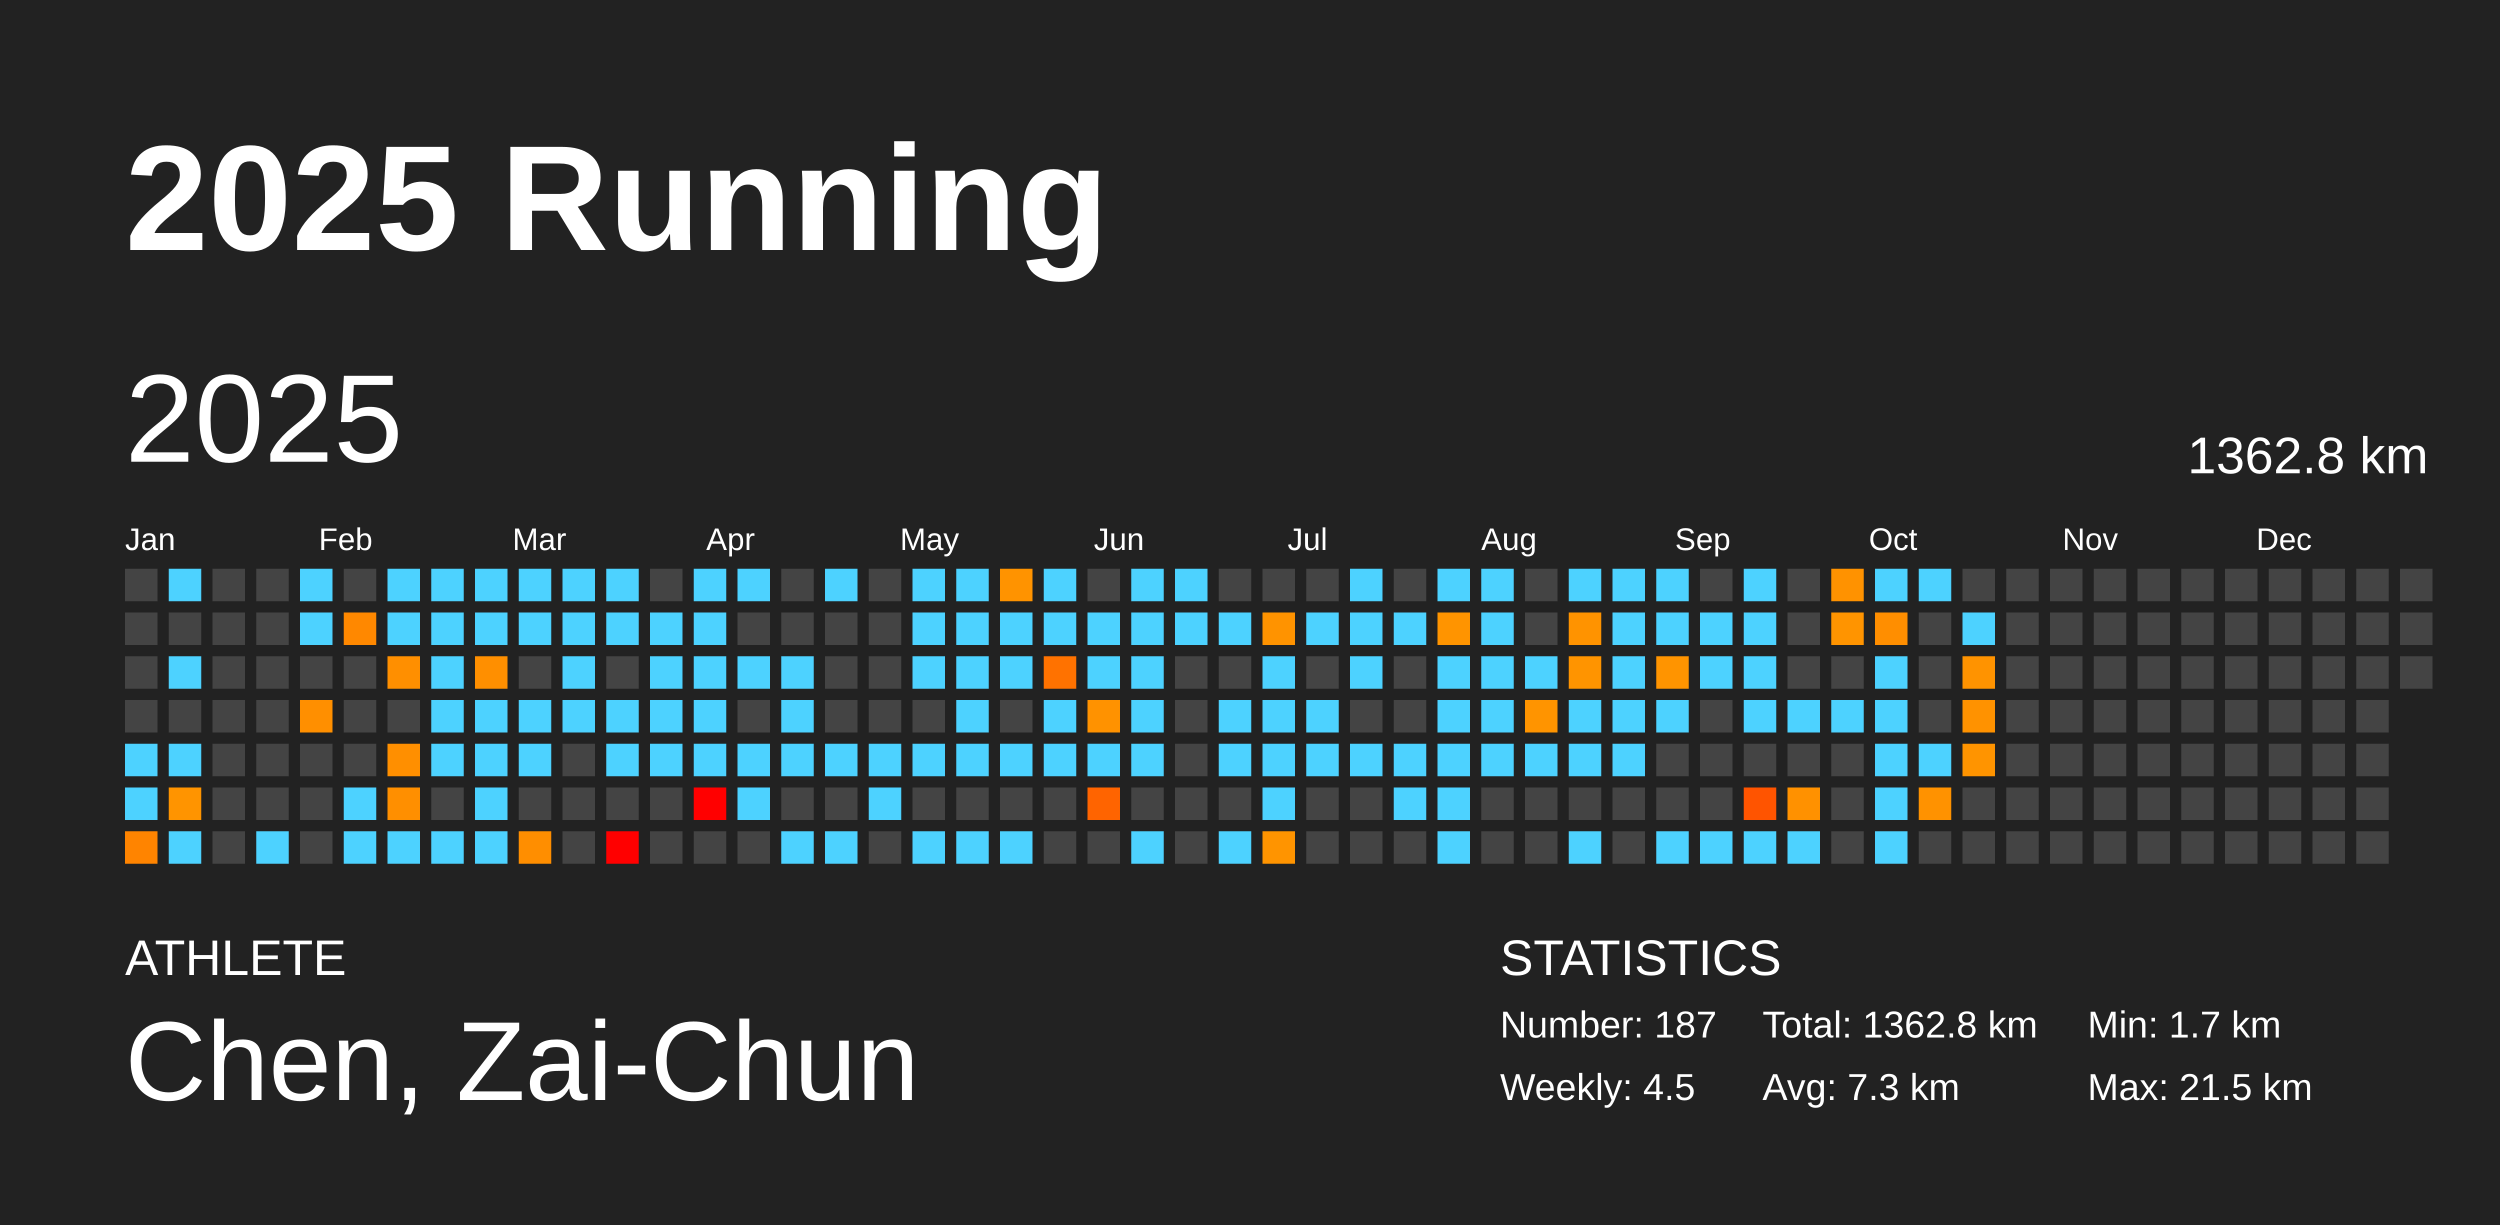
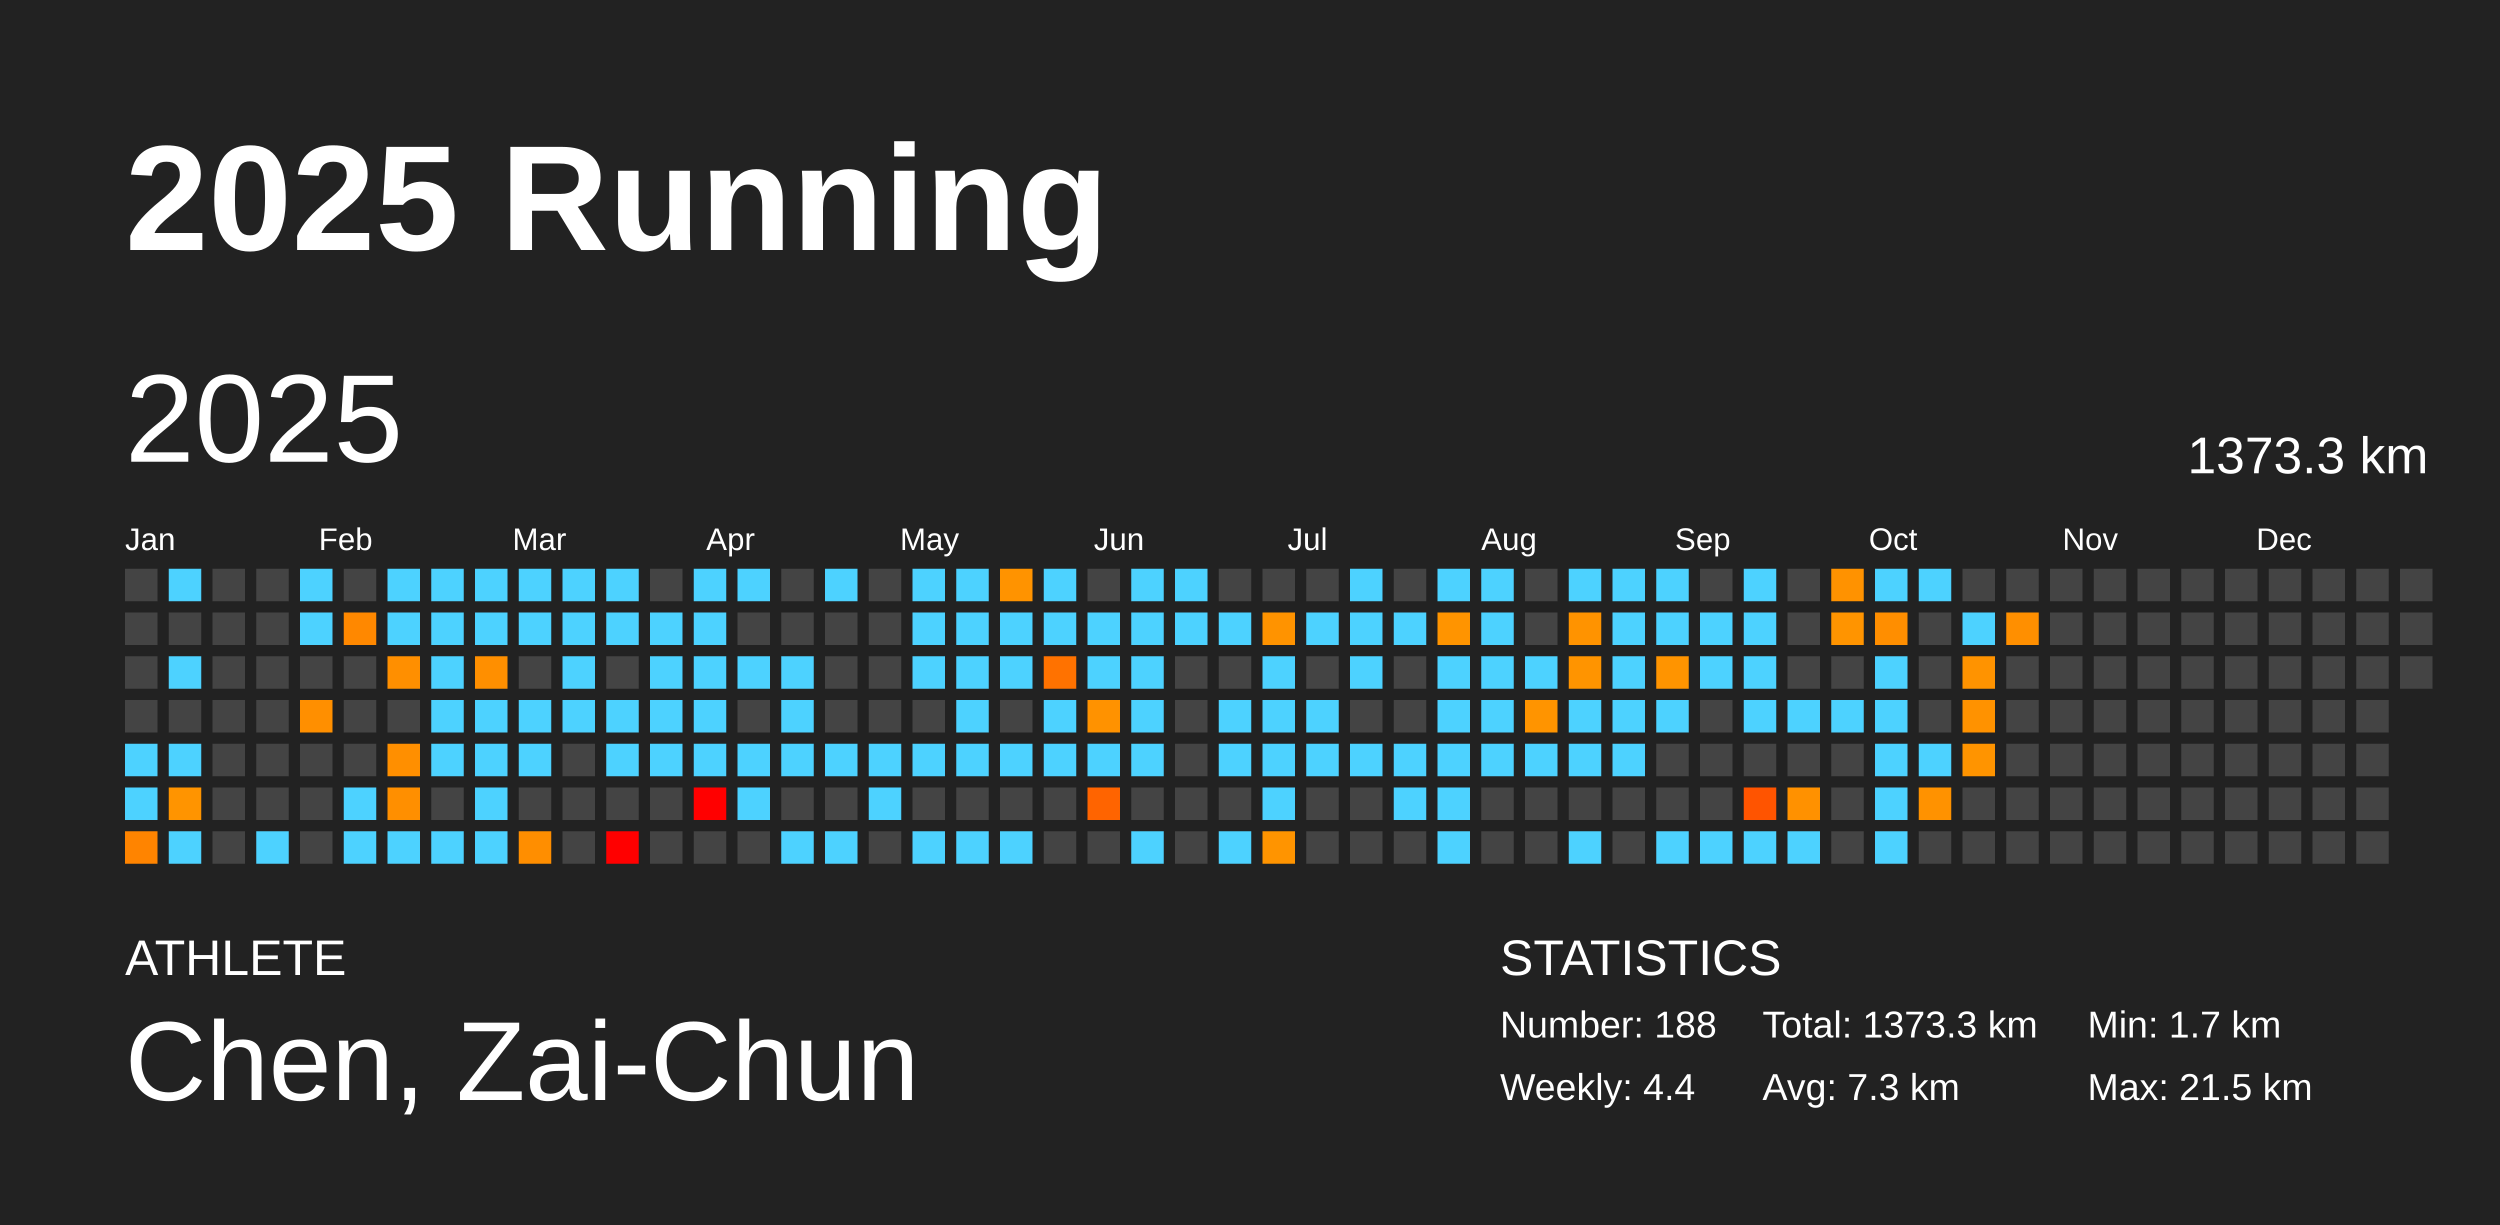
<svg xmlns="http://www.w3.org/2000/svg" baseProfile="full" height="98mm" version="1.1" viewBox="0,0,200,98" width="200mm">
  <defs />
  <rect fill="#222222" height="98" width="200" x="0" y="0" />
  <text fill="#FFFFFF" style="font-size:12px; font-family:Arial; font-weight:bold;" x="10" y="20">2025 Running</text>
  <text fill="#FFFFFF" style="font-size:4px; font-family:Arial" x="10" y="78">ATHLETE</text>
  <text fill="#FFFFFF" style="font-size:9px; font-family:Arial" x="10" y="88">Chen, Zai-Chun</text>
  <text fill="#FFFFFF" style="font-size:4px; font-family:Arial" x="120" y="78">STATISTICS</text>
-   <text fill="#FFFFFF" style="font-size:3px; font-family:Arial" x="120" y="83">Number: 187</text>
-   <text fill="#FFFFFF" style="font-size:3px; font-family:Arial" x="120" y="88">Weekly: 4.5</text>
-   <text fill="#FFFFFF" style="font-size:3px; font-family:Arial" x="141" y="83">Total: 1362.8 km</text>
+   <text fill="#FFFFFF" style="font-size:3px; font-family:Arial" x="120" y="83">Number: 188</text>
+   <text fill="#FFFFFF" style="font-size:3px; font-family:Arial" x="120" y="88">Weekly: 4.4</text>
+   <text fill="#FFFFFF" style="font-size:3px; font-family:Arial" x="141" y="83">Total: 1373.3 km</text>
  <text fill="#FFFFFF" style="font-size:3px; font-family:Arial" x="141" y="88">Avg: 7.3 km</text>
  <text fill="#FFFFFF" style="font-size:3px; font-family:Arial" x="167" y="83">Min: 1.7 km</text>
  <text fill="#FFFFFF" style="font-size:3px; font-family:Arial" x="167" y="88">Max: 21.5 km</text>
  <text dominant-baseline="hanging" fill="#FFFFFF" style="font-size:10.0px; font-family:Arial;" x="10" y="30">2025</text>
-   <text dominant-baseline="hanging" fill="#FFFFFF" style="font-size:4.125px; font-family:Arial;" x="175" y="35">1362.8 km</text>
+   <text dominant-baseline="hanging" fill="#FFFFFF" style="font-size:4.125px; font-family:Arial;" x="175" y="35">1373.3 km</text>
  <text fill="#FFFFFF" style="font-size:2.5px; font-family:Arial" x="10.0" y="44">Jan</text>
  <text fill="#FFFFFF" style="font-size:2.5px; font-family:Arial" x="25.5" y="44">Feb</text>
  <text fill="#FFFFFF" style="font-size:2.5px; font-family:Arial" x="41.0" y="44">Mar</text>
  <text fill="#FFFFFF" style="font-size:2.5px; font-family:Arial" x="56.5" y="44">Apr</text>
  <text fill="#FFFFFF" style="font-size:2.5px; font-family:Arial" x="72.0" y="44">May</text>
  <text fill="#FFFFFF" style="font-size:2.5px; font-family:Arial" x="87.5" y="44">Jun</text>
  <text fill="#FFFFFF" style="font-size:2.5px; font-family:Arial" x="103.0" y="44">Jul</text>
  <text fill="#FFFFFF" style="font-size:2.5px; font-family:Arial" x="118.5" y="44">Aug</text>
  <text fill="#FFFFFF" style="font-size:2.5px; font-family:Arial" x="134.0" y="44">Sep</text>
  <text fill="#FFFFFF" style="font-size:2.5px; font-family:Arial" x="149.5" y="44">Oct</text>
  <text fill="#FFFFFF" style="font-size:2.5px; font-family:Arial" x="165.0" y="44">Nov</text>
  <text fill="#FFFFFF" style="font-size:2.5px; font-family:Arial" x="180.5" y="44">Dec</text>
  <rect fill="#444444" height="2.6" width="2.6" x="10.0" y="45.5" />
  <rect fill="#444444" height="2.6" width="2.6" x="10.0" y="49.0" />
  <rect fill="#444444" height="2.6" width="2.6" x="10.0" y="52.5" />
  <rect fill="#444444" height="2.6" width="2.6" x="10.0" y="56.0" />
  <rect fill="#4dd2ff" height="2.6" width="2.6" x="10.0" y="59.5" />
  <rect fill="#4dd2ff" height="2.6" width="2.6" x="10.0" y="63.0" />
  <rect fill="#ff8400" height="2.6" width="2.6" x="10.0" y="66.5" />
  <rect fill="#4dd2ff" height="2.6" width="2.6" x="13.5" y="45.5" />
  <rect fill="#444444" height="2.6" width="2.6" x="13.5" y="49.0" />
  <rect fill="#4dd2ff" height="2.6" width="2.6" x="13.5" y="52.5" />
  <rect fill="#444444" height="2.6" width="2.6" x="13.5" y="56.0" />
  <rect fill="#4dd2ff" height="2.6" width="2.6" x="13.5" y="59.5" />
  <rect fill="#ff9400" height="2.6" width="2.6" x="13.5" y="63.0" />
  <rect fill="#4dd2ff" height="2.6" width="2.6" x="13.5" y="66.5" />
  <rect fill="#444444" height="2.6" width="2.6" x="17.0" y="45.5" />
  <rect fill="#444444" height="2.6" width="2.6" x="17.0" y="49.0" />
  <rect fill="#444444" height="2.6" width="2.6" x="17.0" y="52.5" />
  <rect fill="#444444" height="2.6" width="2.6" x="17.0" y="56.0" />
  <rect fill="#444444" height="2.6" width="2.6" x="17.0" y="59.5" />
  <rect fill="#444444" height="2.6" width="2.6" x="17.0" y="63.0" />
  <rect fill="#444444" height="2.6" width="2.6" x="17.0" y="66.5" />
  <rect fill="#444444" height="2.6" width="2.6" x="20.5" y="45.5" />
  <rect fill="#444444" height="2.6" width="2.6" x="20.5" y="49.0" />
  <rect fill="#444444" height="2.6" width="2.6" x="20.5" y="52.5" />
  <rect fill="#444444" height="2.6" width="2.6" x="20.5" y="56.0" />
  <rect fill="#444444" height="2.6" width="2.6" x="20.5" y="59.5" />
  <rect fill="#444444" height="2.6" width="2.6" x="20.5" y="63.0" />
  <rect fill="#4dd2ff" height="2.6" width="2.6" x="20.5" y="66.5" />
  <rect fill="#4dd2ff" height="2.6" width="2.6" x="24.0" y="45.5" />
  <rect fill="#4dd2ff" height="2.6" width="2.6" x="24.0" y="49.0" />
  <rect fill="#444444" height="2.6" width="2.6" x="24.0" y="52.5" />
  <rect fill="#ff8f00" height="2.6" width="2.6" x="24.0" y="56.0" />
  <rect fill="#444444" height="2.6" width="2.6" x="24.0" y="59.5" />
  <rect fill="#444444" height="2.6" width="2.6" x="24.0" y="63.0" />
  <rect fill="#444444" height="2.6" width="2.6" x="24.0" y="66.5" />
  <rect fill="#444444" height="2.6" width="2.6" x="27.5" y="45.5" />
  <rect fill="#ff8800" height="2.6" width="2.6" x="27.5" y="49.0" />
  <rect fill="#444444" height="2.6" width="2.6" x="27.5" y="52.5" />
  <rect fill="#444444" height="2.6" width="2.6" x="27.5" y="56.0" />
  <rect fill="#444444" height="2.6" width="2.6" x="27.5" y="59.5" />
  <rect fill="#4dd2ff" height="2.6" width="2.6" x="27.5" y="63.0" />
  <rect fill="#4dd2ff" height="2.6" width="2.6" x="27.5" y="66.5" />
  <rect fill="#4dd2ff" height="2.6" width="2.6" x="31.0" y="45.5" />
  <rect fill="#4dd2ff" height="2.6" width="2.6" x="31.0" y="49.0" />
  <rect fill="#ff8f00" height="2.6" width="2.6" x="31.0" y="52.5" />
  <rect fill="#444444" height="2.6" width="2.6" x="31.0" y="56.0" />
  <rect fill="#ff8f00" height="2.6" width="2.6" x="31.0" y="59.5" />
  <rect fill="#ff8f00" height="2.6" width="2.6" x="31.0" y="63.0" />
  <rect fill="#4dd2ff" height="2.6" width="2.6" x="31.0" y="66.5" />
  <rect fill="#4dd2ff" height="2.6" width="2.6" x="34.5" y="45.5" />
  <rect fill="#4dd2ff" height="2.6" width="2.6" x="34.5" y="49.0" />
  <rect fill="#4dd2ff" height="2.6" width="2.6" x="34.5" y="52.5" />
  <rect fill="#4dd2ff" height="2.6" width="2.6" x="34.5" y="56.0" />
  <rect fill="#4dd2ff" height="2.6" width="2.6" x="34.5" y="59.5" />
  <rect fill="#444444" height="2.6" width="2.6" x="34.5" y="63.0" />
  <rect fill="#4dd2ff" height="2.6" width="2.6" x="34.5" y="66.5" />
  <rect fill="#4dd2ff" height="2.6" width="2.6" x="38.0" y="45.5" />
  <rect fill="#4dd2ff" height="2.6" width="2.6" x="38.0" y="49.0" />
  <rect fill="#ff8f00" height="2.6" width="2.6" x="38.0" y="52.5" />
  <rect fill="#4dd2ff" height="2.6" width="2.6" x="38.0" y="56.0" />
  <rect fill="#4dd2ff" height="2.6" width="2.6" x="38.0" y="59.5" />
  <rect fill="#4dd2ff" height="2.6" width="2.6" x="38.0" y="63.0" />
  <rect fill="#4dd2ff" height="2.6" width="2.6" x="38.0" y="66.5" />
  <rect fill="#4dd2ff" height="2.6" width="2.6" x="41.5" y="45.5" />
  <rect fill="#4dd2ff" height="2.6" width="2.6" x="41.5" y="49.0" />
  <rect fill="#444444" height="2.6" width="2.6" x="41.5" y="52.5" />
  <rect fill="#4dd2ff" height="2.6" width="2.6" x="41.5" y="56.0" />
  <rect fill="#4dd2ff" height="2.6" width="2.6" x="41.5" y="59.5" />
  <rect fill="#444444" height="2.6" width="2.6" x="41.5" y="63.0" />
  <rect fill="#ff8e00" height="2.6" width="2.6" x="41.5" y="66.5" />
  <rect fill="#4dd2ff" height="2.6" width="2.6" x="45.0" y="45.5" />
  <rect fill="#4dd2ff" height="2.6" width="2.6" x="45.0" y="49.0" />
  <rect fill="#4dd2ff" height="2.6" width="2.6" x="45.0" y="52.5" />
  <rect fill="#4dd2ff" height="2.6" width="2.6" x="45.0" y="56.0" />
  <rect fill="#444444" height="2.6" width="2.6" x="45.0" y="59.5" />
  <rect fill="#444444" height="2.6" width="2.6" x="45.0" y="63.0" />
  <rect fill="#444444" height="2.6" width="2.6" x="45.0" y="66.5" />
  <rect fill="#4dd2ff" height="2.6" width="2.6" x="48.5" y="45.5" />
  <rect fill="#4dd2ff" height="2.6" width="2.6" x="48.5" y="49.0" />
  <rect fill="#444444" height="2.6" width="2.6" x="48.5" y="52.5" />
  <rect fill="#4dd2ff" height="2.6" width="2.6" x="48.5" y="56.0" />
  <rect fill="#4dd2ff" height="2.6" width="2.6" x="48.5" y="59.5" />
  <rect fill="#444444" height="2.6" width="2.6" x="48.5" y="63.0" />
  <rect fill="red" height="2.6" width="2.6" x="48.5" y="66.5" />
  <rect fill="#444444" height="2.6" width="2.6" x="52.0" y="45.5" />
  <rect fill="#4dd2ff" height="2.6" width="2.6" x="52.0" y="49.0" />
  <rect fill="#4dd2ff" height="2.6" width="2.6" x="52.0" y="52.5" />
  <rect fill="#4dd2ff" height="2.6" width="2.6" x="52.0" y="56.0" />
  <rect fill="#4dd2ff" height="2.6" width="2.6" x="52.0" y="59.5" />
  <rect fill="#444444" height="2.6" width="2.6" x="52.0" y="63.0" />
  <rect fill="#444444" height="2.6" width="2.6" x="52.0" y="66.5" />
  <rect fill="#4dd2ff" height="2.6" width="2.6" x="55.5" y="45.5" />
  <rect fill="#4dd2ff" height="2.6" width="2.6" x="55.5" y="49.0" />
  <rect fill="#4dd2ff" height="2.6" width="2.6" x="55.5" y="52.5" />
  <rect fill="#4dd2ff" height="2.6" width="2.6" x="55.5" y="56.0" />
  <rect fill="#4dd2ff" height="2.6" width="2.6" x="55.5" y="59.5" />
  <rect fill="red" height="2.6" width="2.6" x="55.5" y="63.0" />
  <rect fill="#444444" height="2.6" width="2.6" x="55.5" y="66.5" />
  <rect fill="#4dd2ff" height="2.6" width="2.6" x="59.0" y="45.5" />
  <rect fill="#444444" height="2.6" width="2.6" x="59.0" y="49.0" />
  <rect fill="#4dd2ff" height="2.6" width="2.6" x="59.0" y="52.5" />
  <rect fill="#444444" height="2.6" width="2.6" x="59.0" y="56.0" />
  <rect fill="#4dd2ff" height="2.6" width="2.6" x="59.0" y="59.5" />
  <rect fill="#4dd2ff" height="2.6" width="2.6" x="59.0" y="63.0" />
  <rect fill="#444444" height="2.6" width="2.6" x="59.0" y="66.5" />
  <rect fill="#444444" height="2.6" width="2.6" x="62.5" y="45.5" />
  <rect fill="#444444" height="2.6" width="2.6" x="62.5" y="49.0" />
  <rect fill="#4dd2ff" height="2.6" width="2.6" x="62.5" y="52.5" />
  <rect fill="#4dd2ff" height="2.6" width="2.6" x="62.5" y="56.0" />
  <rect fill="#4dd2ff" height="2.6" width="2.6" x="62.5" y="59.5" />
  <rect fill="#444444" height="2.6" width="2.6" x="62.5" y="63.0" />
  <rect fill="#4dd2ff" height="2.6" width="2.6" x="62.5" y="66.5" />
  <rect fill="#4dd2ff" height="2.6" width="2.6" x="66.0" y="45.5" />
  <rect fill="#444444" height="2.6" width="2.6" x="66.0" y="49.0" />
  <rect fill="#444444" height="2.6" width="2.6" x="66.0" y="52.5" />
  <rect fill="#444444" height="2.6" width="2.6" x="66.0" y="56.0" />
  <rect fill="#4dd2ff" height="2.6" width="2.6" x="66.0" y="59.5" />
  <rect fill="#444444" height="2.6" width="2.6" x="66.0" y="63.0" />
  <rect fill="#4dd2ff" height="2.6" width="2.6" x="66.0" y="66.5" />
  <rect fill="#444444" height="2.6" width="2.6" x="69.5" y="45.5" />
  <rect fill="#444444" height="2.6" width="2.6" x="69.5" y="49.0" />
  <rect fill="#444444" height="2.6" width="2.6" x="69.5" y="52.5" />
  <rect fill="#444444" height="2.6" width="2.6" x="69.5" y="56.0" />
  <rect fill="#4dd2ff" height="2.6" width="2.6" x="69.5" y="59.5" />
  <rect fill="#4dd2ff" height="2.6" width="2.6" x="69.5" y="63.0" />
  <rect fill="#444444" height="2.6" width="2.6" x="69.5" y="66.5" />
  <rect fill="#4dd2ff" height="2.6" width="2.6" x="73.0" y="45.5" />
  <rect fill="#4dd2ff" height="2.6" width="2.6" x="73.0" y="49.0" />
  <rect fill="#4dd2ff" height="2.6" width="2.6" x="73.0" y="52.5" />
  <rect fill="#444444" height="2.6" width="2.6" x="73.0" y="56.0" />
  <rect fill="#4dd2ff" height="2.6" width="2.6" x="73.0" y="59.5" />
  <rect fill="#444444" height="2.6" width="2.6" x="73.0" y="63.0" />
  <rect fill="#4dd2ff" height="2.6" width="2.6" x="73.0" y="66.5" />
  <rect fill="#4dd2ff" height="2.6" width="2.6" x="76.5" y="45.5" />
  <rect fill="#4dd2ff" height="2.6" width="2.6" x="76.5" y="49.0" />
  <rect fill="#4dd2ff" height="2.6" width="2.6" x="76.5" y="52.5" />
  <rect fill="#4dd2ff" height="2.6" width="2.6" x="76.5" y="56.0" />
  <rect fill="#4dd2ff" height="2.6" width="2.6" x="76.5" y="59.5" />
  <rect fill="#444444" height="2.6" width="2.6" x="76.5" y="63.0" />
  <rect fill="#4dd2ff" height="2.6" width="2.6" x="76.5" y="66.5" />
  <rect fill="#ff9300" height="2.6" width="2.6" x="80.0" y="45.5" />
  <rect fill="#4dd2ff" height="2.6" width="2.6" x="80.0" y="49.0" />
  <rect fill="#4dd2ff" height="2.6" width="2.6" x="80.0" y="52.5" />
  <rect fill="#444444" height="2.6" width="2.6" x="80.0" y="56.0" />
  <rect fill="#4dd2ff" height="2.6" width="2.6" x="80.0" y="59.5" />
  <rect fill="#444444" height="2.6" width="2.6" x="80.0" y="63.0" />
  <rect fill="#4dd2ff" height="2.6" width="2.6" x="80.0" y="66.5" />
  <rect fill="#4dd2ff" height="2.6" width="2.6" x="83.5" y="45.5" />
  <rect fill="#4dd2ff" height="2.6" width="2.6" x="83.5" y="49.0" />
  <rect fill="#ff7200" height="2.6" width="2.6" x="83.5" y="52.5" />
  <rect fill="#4dd2ff" height="2.6" width="2.6" x="83.5" y="56.0" />
  <rect fill="#4dd2ff" height="2.6" width="2.6" x="83.5" y="59.5" />
  <rect fill="#444444" height="2.6" width="2.6" x="83.5" y="63.0" />
  <rect fill="#444444" height="2.6" width="2.6" x="83.5" y="66.5" />
  <rect fill="#444444" height="2.6" width="2.6" x="87.0" y="45.5" />
  <rect fill="#4dd2ff" height="2.6" width="2.6" x="87.0" y="49.0" />
  <rect fill="#4dd2ff" height="2.6" width="2.6" x="87.0" y="52.5" />
  <rect fill="#ff9200" height="2.6" width="2.6" x="87.0" y="56.0" />
  <rect fill="#4dd2ff" height="2.6" width="2.6" x="87.0" y="59.5" />
  <rect fill="#ff6400" height="2.6" width="2.6" x="87.0" y="63.0" />
  <rect fill="#444444" height="2.6" width="2.6" x="87.0" y="66.5" />
  <rect fill="#4dd2ff" height="2.6" width="2.6" x="90.5" y="45.5" />
  <rect fill="#4dd2ff" height="2.6" width="2.6" x="90.5" y="49.0" />
  <rect fill="#4dd2ff" height="2.6" width="2.6" x="90.5" y="52.5" />
  <rect fill="#4dd2ff" height="2.6" width="2.6" x="90.5" y="56.0" />
  <rect fill="#4dd2ff" height="2.6" width="2.6" x="90.5" y="59.5" />
  <rect fill="#444444" height="2.6" width="2.6" x="90.5" y="63.0" />
  <rect fill="#4dd2ff" height="2.6" width="2.6" x="90.5" y="66.5" />
  <rect fill="#4dd2ff" height="2.6" width="2.6" x="94.0" y="45.5" />
  <rect fill="#4dd2ff" height="2.6" width="2.6" x="94.0" y="49.0" />
  <rect fill="#444444" height="2.6" width="2.6" x="94.0" y="52.5" />
  <rect fill="#444444" height="2.6" width="2.6" x="94.0" y="56.0" />
  <rect fill="#444444" height="2.6" width="2.6" x="94.0" y="59.5" />
  <rect fill="#444444" height="2.6" width="2.6" x="94.0" y="63.0" />
  <rect fill="#444444" height="2.6" width="2.6" x="94.0" y="66.5" />
  <rect fill="#444444" height="2.6" width="2.6" x="97.5" y="45.5" />
  <rect fill="#4dd2ff" height="2.6" width="2.6" x="97.5" y="49.0" />
  <rect fill="#444444" height="2.6" width="2.6" x="97.5" y="52.5" />
  <rect fill="#4dd2ff" height="2.6" width="2.6" x="97.5" y="56.0" />
  <rect fill="#4dd2ff" height="2.6" width="2.6" x="97.5" y="59.5" />
  <rect fill="#444444" height="2.6" width="2.6" x="97.5" y="63.0" />
  <rect fill="#4dd2ff" height="2.6" width="2.6" x="97.5" y="66.5" />
  <rect fill="#444444" height="2.6" width="2.6" x="101.0" y="45.5" />
  <rect fill="#ff9300" height="2.6" width="2.6" x="101.0" y="49.0" />
  <rect fill="#4dd2ff" height="2.6" width="2.6" x="101.0" y="52.5" />
  <rect fill="#4dd2ff" height="2.6" width="2.6" x="101.0" y="56.0" />
  <rect fill="#4dd2ff" height="2.6" width="2.6" x="101.0" y="59.5" />
  <rect fill="#4dd2ff" height="2.6" width="2.6" x="101.0" y="63.0" />
  <rect fill="#ff9400" height="2.6" width="2.6" x="101.0" y="66.5" />
  <rect fill="#444444" height="2.6" width="2.6" x="104.5" y="45.5" />
  <rect fill="#4dd2ff" height="2.6" width="2.6" x="104.5" y="49.0" />
  <rect fill="#444444" height="2.6" width="2.6" x="104.5" y="52.5" />
  <rect fill="#4dd2ff" height="2.6" width="2.6" x="104.5" y="56.0" />
  <rect fill="#4dd2ff" height="2.6" width="2.6" x="104.5" y="59.5" />
  <rect fill="#444444" height="2.6" width="2.6" x="104.5" y="63.0" />
  <rect fill="#444444" height="2.6" width="2.6" x="104.5" y="66.5" />
  <rect fill="#4dd2ff" height="2.6" width="2.6" x="108.0" y="45.5" />
  <rect fill="#4dd2ff" height="2.6" width="2.6" x="108.0" y="49.0" />
  <rect fill="#4dd2ff" height="2.6" width="2.6" x="108.0" y="52.5" />
  <rect fill="#444444" height="2.6" width="2.6" x="108.0" y="56.0" />
  <rect fill="#4dd2ff" height="2.6" width="2.6" x="108.0" y="59.5" />
  <rect fill="#444444" height="2.6" width="2.6" x="108.0" y="63.0" />
  <rect fill="#444444" height="2.6" width="2.6" x="108.0" y="66.5" />
  <rect fill="#444444" height="2.6" width="2.6" x="111.5" y="45.5" />
  <rect fill="#4dd2ff" height="2.6" width="2.6" x="111.5" y="49.0" />
  <rect fill="#444444" height="2.6" width="2.6" x="111.5" y="52.5" />
  <rect fill="#444444" height="2.6" width="2.6" x="111.5" y="56.0" />
  <rect fill="#4dd2ff" height="2.6" width="2.6" x="111.5" y="59.5" />
  <rect fill="#4dd2ff" height="2.6" width="2.6" x="111.5" y="63.0" />
  <rect fill="#444444" height="2.6" width="2.6" x="111.5" y="66.5" />
  <rect fill="#4dd2ff" height="2.6" width="2.6" x="115.0" y="45.5" />
  <rect fill="#ff9400" height="2.6" width="2.6" x="115.0" y="49.0" />
  <rect fill="#4dd2ff" height="2.6" width="2.6" x="115.0" y="52.5" />
  <rect fill="#4dd2ff" height="2.6" width="2.6" x="115.0" y="56.0" />
  <rect fill="#4dd2ff" height="2.6" width="2.6" x="115.0" y="59.5" />
  <rect fill="#4dd2ff" height="2.6" width="2.6" x="115.0" y="63.0" />
  <rect fill="#4dd2ff" height="2.6" width="2.6" x="115.0" y="66.5" />
  <rect fill="#4dd2ff" height="2.6" width="2.6" x="118.5" y="45.5" />
  <rect fill="#4dd2ff" height="2.6" width="2.6" x="118.5" y="49.0" />
  <rect fill="#4dd2ff" height="2.6" width="2.6" x="118.5" y="52.5" />
  <rect fill="#4dd2ff" height="2.6" width="2.6" x="118.5" y="56.0" />
  <rect fill="#4dd2ff" height="2.6" width="2.6" x="118.5" y="59.5" />
  <rect fill="#444444" height="2.6" width="2.6" x="118.5" y="63.0" />
  <rect fill="#444444" height="2.6" width="2.6" x="118.5" y="66.5" />
  <rect fill="#444444" height="2.6" width="2.6" x="122.0" y="45.5" />
  <rect fill="#444444" height="2.6" width="2.6" x="122.0" y="49.0" />
  <rect fill="#4dd2ff" height="2.6" width="2.6" x="122.0" y="52.5" />
  <rect fill="#ff9400" height="2.6" width="2.6" x="122.0" y="56.0" />
  <rect fill="#4dd2ff" height="2.6" width="2.6" x="122.0" y="59.5" />
  <rect fill="#444444" height="2.6" width="2.6" x="122.0" y="63.0" />
  <rect fill="#444444" height="2.6" width="2.6" x="122.0" y="66.5" />
  <rect fill="#4dd2ff" height="2.6" width="2.6" x="125.5" y="45.5" />
  <rect fill="#ff9300" height="2.6" width="2.6" x="125.5" y="49.0" />
  <rect fill="#ff9400" height="2.6" width="2.6" x="125.5" y="52.5" />
  <rect fill="#4dd2ff" height="2.6" width="2.6" x="125.5" y="56.0" />
  <rect fill="#4dd2ff" height="2.6" width="2.6" x="125.5" y="59.5" />
  <rect fill="#444444" height="2.6" width="2.6" x="125.5" y="63.0" />
  <rect fill="#4dd2ff" height="2.6" width="2.6" x="125.5" y="66.5" />
  <rect fill="#4dd2ff" height="2.6" width="2.6" x="129.0" y="45.5" />
  <rect fill="#4dd2ff" height="2.6" width="2.6" x="129.0" y="49.0" />
  <rect fill="#4dd2ff" height="2.6" width="2.6" x="129.0" y="52.5" />
  <rect fill="#4dd2ff" height="2.6" width="2.6" x="129.0" y="56.0" />
  <rect fill="#4dd2ff" height="2.6" width="2.6" x="129.0" y="59.5" />
  <rect fill="#444444" height="2.6" width="2.6" x="129.0" y="63.0" />
  <rect fill="#444444" height="2.6" width="2.6" x="129.0" y="66.5" />
  <rect fill="#4dd2ff" height="2.6" width="2.6" x="132.5" y="45.5" />
  <rect fill="#4dd2ff" height="2.6" width="2.6" x="132.5" y="49.0" />
  <rect fill="#ff9400" height="2.6" width="2.6" x="132.5" y="52.5" />
  <rect fill="#4dd2ff" height="2.6" width="2.6" x="132.5" y="56.0" />
  <rect fill="#444444" height="2.6" width="2.6" x="132.5" y="59.5" />
  <rect fill="#444444" height="2.6" width="2.6" x="132.5" y="63.0" />
  <rect fill="#4dd2ff" height="2.6" width="2.6" x="132.5" y="66.5" />
  <rect fill="#444444" height="2.6" width="2.6" x="136.0" y="45.5" />
  <rect fill="#4dd2ff" height="2.6" width="2.6" x="136.0" y="49.0" />
  <rect fill="#4dd2ff" height="2.6" width="2.6" x="136.0" y="52.5" />
  <rect fill="#444444" height="2.6" width="2.6" x="136.0" y="56.0" />
  <rect fill="#444444" height="2.6" width="2.6" x="136.0" y="59.5" />
  <rect fill="#444444" height="2.6" width="2.6" x="136.0" y="63.0" />
  <rect fill="#4dd2ff" height="2.6" width="2.6" x="136.0" y="66.5" />
  <rect fill="#4dd2ff" height="2.6" width="2.6" x="139.5" y="45.5" />
  <rect fill="#4dd2ff" height="2.6" width="2.6" x="139.5" y="49.0" />
  <rect fill="#4dd2ff" height="2.6" width="2.6" x="139.5" y="52.5" />
  <rect fill="#4dd2ff" height="2.6" width="2.6" x="139.5" y="56.0" />
  <rect fill="#444444" height="2.6" width="2.6" x="139.5" y="59.5" />
  <rect fill="#ff5400" height="2.6" width="2.6" x="139.5" y="63.0" />
  <rect fill="#4dd2ff" height="2.6" width="2.6" x="139.5" y="66.5" />
  <rect fill="#444444" height="2.6" width="2.6" x="143.0" y="45.5" />
  <rect fill="#444444" height="2.6" width="2.6" x="143.0" y="49.0" />
  <rect fill="#444444" height="2.6" width="2.6" x="143.0" y="52.5" />
  <rect fill="#4dd2ff" height="2.6" width="2.6" x="143.0" y="56.0" />
  <rect fill="#444444" height="2.6" width="2.6" x="143.0" y="59.5" />
  <rect fill="#ff9100" height="2.6" width="2.6" x="143.0" y="63.0" />
  <rect fill="#4dd2ff" height="2.6" width="2.6" x="143.0" y="66.5" />
  <rect fill="#ff9200" height="2.6" width="2.6" x="146.5" y="45.5" />
  <rect fill="#ff9400" height="2.6" width="2.6" x="146.5" y="49.0" />
  <rect fill="#444444" height="2.6" width="2.6" x="146.5" y="52.5" />
  <rect fill="#4dd2ff" height="2.6" width="2.6" x="146.5" y="56.0" />
  <rect fill="#444444" height="2.6" width="2.6" x="146.5" y="59.5" />
  <rect fill="#444444" height="2.6" width="2.6" x="146.5" y="63.0" />
  <rect fill="#444444" height="2.6" width="2.6" x="146.5" y="66.5" />
  <rect fill="#4dd2ff" height="2.6" width="2.6" x="150.0" y="45.5" />
  <rect fill="#ff8e00" height="2.6" width="2.6" x="150.0" y="49.0" />
  <rect fill="#4dd2ff" height="2.6" width="2.6" x="150.0" y="52.5" />
  <rect fill="#4dd2ff" height="2.6" width="2.6" x="150.0" y="56.0" />
  <rect fill="#4dd2ff" height="2.6" width="2.6" x="150.0" y="59.5" />
  <rect fill="#4dd2ff" height="2.6" width="2.6" x="150.0" y="63.0" />
  <rect fill="#4dd2ff" height="2.6" width="2.6" x="150.0" y="66.5" />
  <rect fill="#4dd2ff" height="2.6" width="2.6" x="153.5" y="45.5" />
  <rect fill="#444444" height="2.6" width="2.6" x="153.5" y="49.0" />
  <rect fill="#444444" height="2.6" width="2.6" x="153.5" y="52.5" />
  <rect fill="#444444" height="2.6" width="2.6" x="153.5" y="56.0" />
  <rect fill="#4dd2ff" height="2.6" width="2.6" x="153.5" y="59.5" />
  <rect fill="#ff9200" height="2.6" width="2.6" x="153.5" y="63.0" />
  <rect fill="#444444" height="2.6" width="2.6" x="153.5" y="66.5" />
  <rect fill="#444444" height="2.6" width="2.6" x="157.0" y="45.5" />
  <rect fill="#4dd2ff" height="2.6" width="2.6" x="157.0" y="49.0" />
  <rect fill="#ff9300" height="2.6" width="2.6" x="157.0" y="52.5" />
  <rect fill="#ff9200" height="2.6" width="2.6" x="157.0" y="56.0" />
  <rect fill="#ff9400" height="2.6" width="2.6" x="157.0" y="59.5" />
  <rect fill="#444444" height="2.6" width="2.6" x="157.0" y="63.0" />
  <rect fill="#444444" height="2.6" width="2.6" x="157.0" y="66.5" />
  <rect fill="#444444" height="2.6" width="2.6" x="160.5" y="45.5" />
-   <rect fill="#444444" height="2.6" width="2.6" x="160.5" y="49.0" />
+   <rect fill="#ff8f00" height="2.6" width="2.6" x="160.5" y="49.0" />
  <rect fill="#444444" height="2.6" width="2.6" x="160.5" y="52.5" />
  <rect fill="#444444" height="2.6" width="2.6" x="160.5" y="56.0" />
  <rect fill="#444444" height="2.6" width="2.6" x="160.5" y="59.5" />
  <rect fill="#444444" height="2.6" width="2.6" x="160.5" y="63.0" />
  <rect fill="#444444" height="2.6" width="2.6" x="160.5" y="66.5" />
  <rect fill="#444444" height="2.6" width="2.6" x="164.0" y="45.5" />
  <rect fill="#444444" height="2.6" width="2.6" x="164.0" y="49.0" />
  <rect fill="#444444" height="2.6" width="2.6" x="164.0" y="52.5" />
  <rect fill="#444444" height="2.6" width="2.6" x="164.0" y="56.0" />
  <rect fill="#444444" height="2.6" width="2.6" x="164.0" y="59.5" />
  <rect fill="#444444" height="2.6" width="2.6" x="164.0" y="63.0" />
  <rect fill="#444444" height="2.6" width="2.6" x="164.0" y="66.5" />
  <rect fill="#444444" height="2.6" width="2.6" x="167.5" y="45.5" />
  <rect fill="#444444" height="2.6" width="2.6" x="167.5" y="49.0" />
  <rect fill="#444444" height="2.6" width="2.6" x="167.5" y="52.5" />
  <rect fill="#444444" height="2.6" width="2.6" x="167.5" y="56.0" />
  <rect fill="#444444" height="2.6" width="2.6" x="167.5" y="59.5" />
  <rect fill="#444444" height="2.6" width="2.6" x="167.5" y="63.0" />
  <rect fill="#444444" height="2.6" width="2.6" x="167.5" y="66.5" />
  <rect fill="#444444" height="2.6" width="2.6" x="171.0" y="45.5" />
  <rect fill="#444444" height="2.6" width="2.6" x="171.0" y="49.0" />
  <rect fill="#444444" height="2.6" width="2.6" x="171.0" y="52.5" />
  <rect fill="#444444" height="2.6" width="2.6" x="171.0" y="56.0" />
  <rect fill="#444444" height="2.6" width="2.6" x="171.0" y="59.5" />
  <rect fill="#444444" height="2.6" width="2.6" x="171.0" y="63.0" />
  <rect fill="#444444" height="2.6" width="2.6" x="171.0" y="66.5" />
  <rect fill="#444444" height="2.6" width="2.6" x="174.5" y="45.5" />
  <rect fill="#444444" height="2.6" width="2.6" x="174.5" y="49.0" />
  <rect fill="#444444" height="2.6" width="2.6" x="174.5" y="52.5" />
  <rect fill="#444444" height="2.6" width="2.6" x="174.5" y="56.0" />
  <rect fill="#444444" height="2.6" width="2.6" x="174.5" y="59.5" />
  <rect fill="#444444" height="2.6" width="2.6" x="174.5" y="63.0" />
  <rect fill="#444444" height="2.6" width="2.6" x="174.5" y="66.5" />
  <rect fill="#444444" height="2.6" width="2.6" x="178.0" y="45.5" />
  <rect fill="#444444" height="2.6" width="2.6" x="178.0" y="49.0" />
  <rect fill="#444444" height="2.6" width="2.6" x="178.0" y="52.5" />
  <rect fill="#444444" height="2.6" width="2.6" x="178.0" y="56.0" />
  <rect fill="#444444" height="2.6" width="2.6" x="178.0" y="59.5" />
  <rect fill="#444444" height="2.6" width="2.6" x="178.0" y="63.0" />
  <rect fill="#444444" height="2.6" width="2.6" x="178.0" y="66.5" />
  <rect fill="#444444" height="2.6" width="2.6" x="181.5" y="45.5" />
  <rect fill="#444444" height="2.6" width="2.6" x="181.5" y="49.0" />
  <rect fill="#444444" height="2.6" width="2.6" x="181.5" y="52.5" />
  <rect fill="#444444" height="2.6" width="2.6" x="181.5" y="56.0" />
  <rect fill="#444444" height="2.6" width="2.6" x="181.5" y="59.5" />
  <rect fill="#444444" height="2.6" width="2.6" x="181.5" y="63.0" />
  <rect fill="#444444" height="2.6" width="2.6" x="181.5" y="66.5" />
  <rect fill="#444444" height="2.6" width="2.6" x="185.0" y="45.5" />
  <rect fill="#444444" height="2.6" width="2.6" x="185.0" y="49.0" />
  <rect fill="#444444" height="2.6" width="2.6" x="185.0" y="52.5" />
  <rect fill="#444444" height="2.6" width="2.6" x="185.0" y="56.0" />
  <rect fill="#444444" height="2.6" width="2.6" x="185.0" y="59.5" />
  <rect fill="#444444" height="2.6" width="2.6" x="185.0" y="63.0" />
  <rect fill="#444444" height="2.6" width="2.6" x="185.0" y="66.5" />
  <rect fill="#444444" height="2.6" width="2.6" x="188.5" y="45.5" />
  <rect fill="#444444" height="2.6" width="2.6" x="188.5" y="49.0" />
  <rect fill="#444444" height="2.6" width="2.6" x="188.5" y="52.5" />
  <rect fill="#444444" height="2.6" width="2.6" x="188.5" y="56.0" />
  <rect fill="#444444" height="2.6" width="2.6" x="188.5" y="59.5" />
  <rect fill="#444444" height="2.6" width="2.6" x="188.5" y="63.0" />
  <rect fill="#444444" height="2.6" width="2.6" x="188.5" y="66.5" />
  <rect fill="#444444" height="2.6" width="2.6" x="192.0" y="45.5" />
  <rect fill="#444444" height="2.6" width="2.6" x="192.0" y="49.0" />
  <rect fill="#444444" height="2.6" width="2.6" x="192.0" y="52.5" />
</svg>
